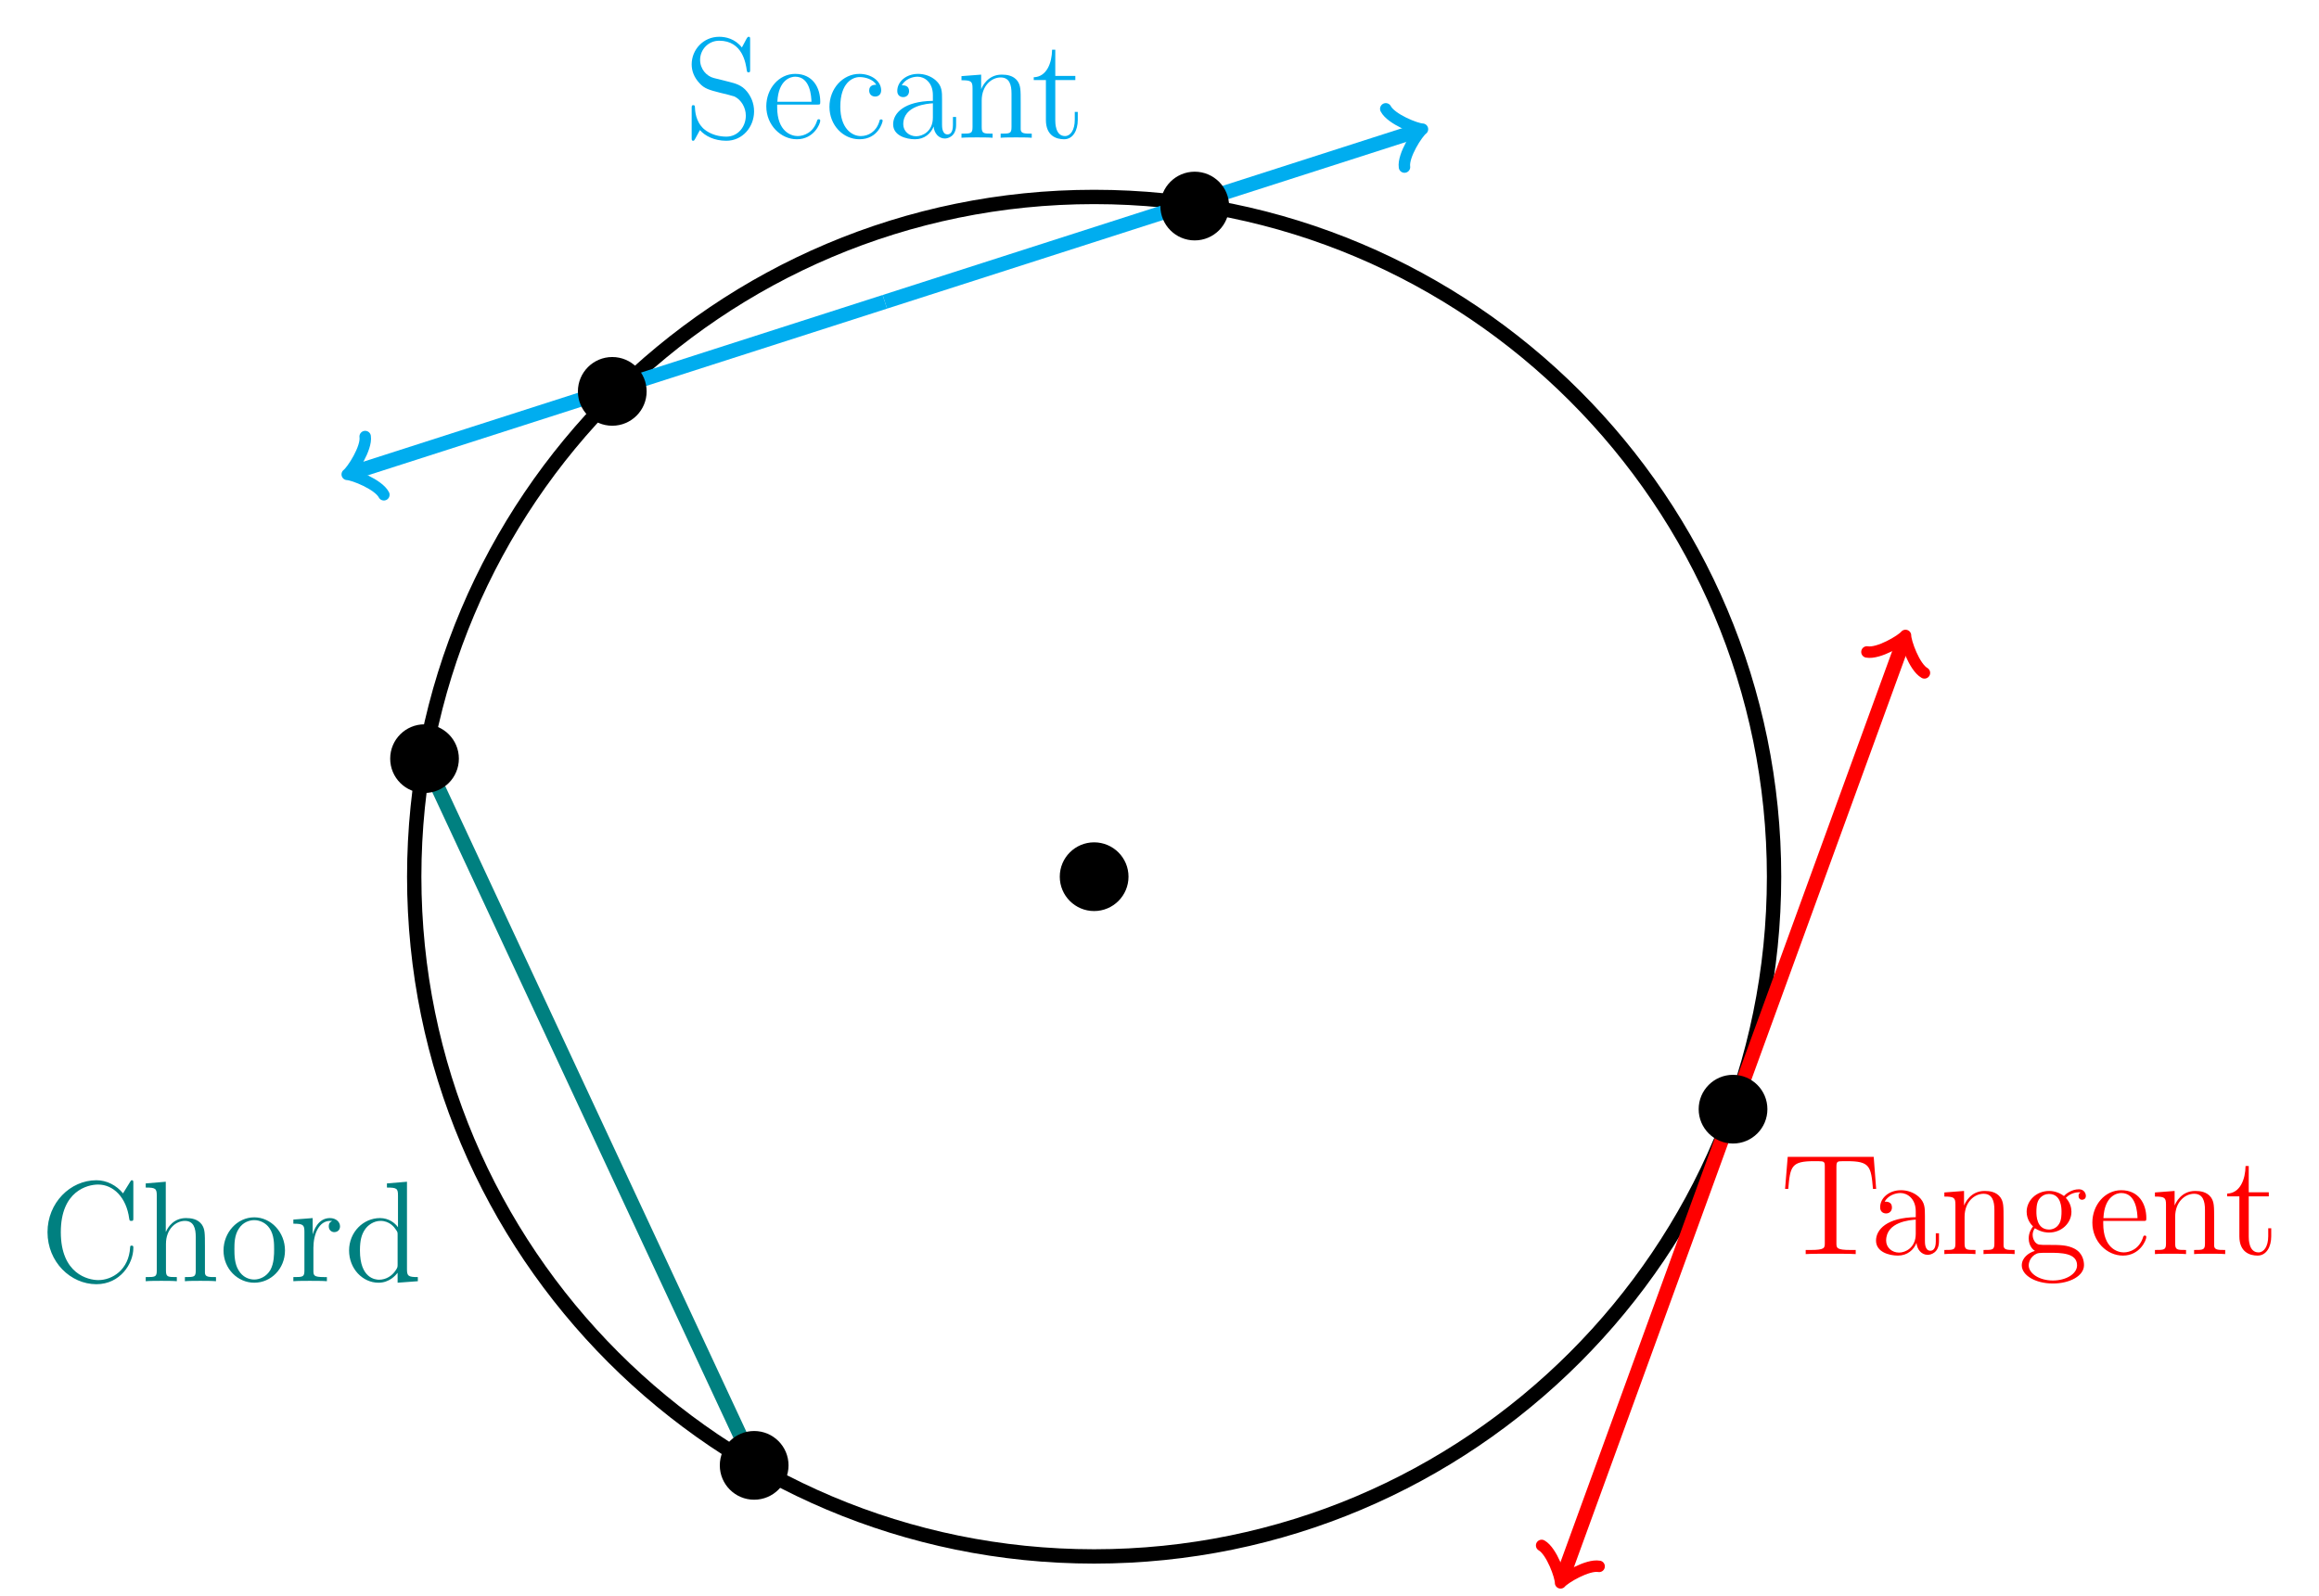
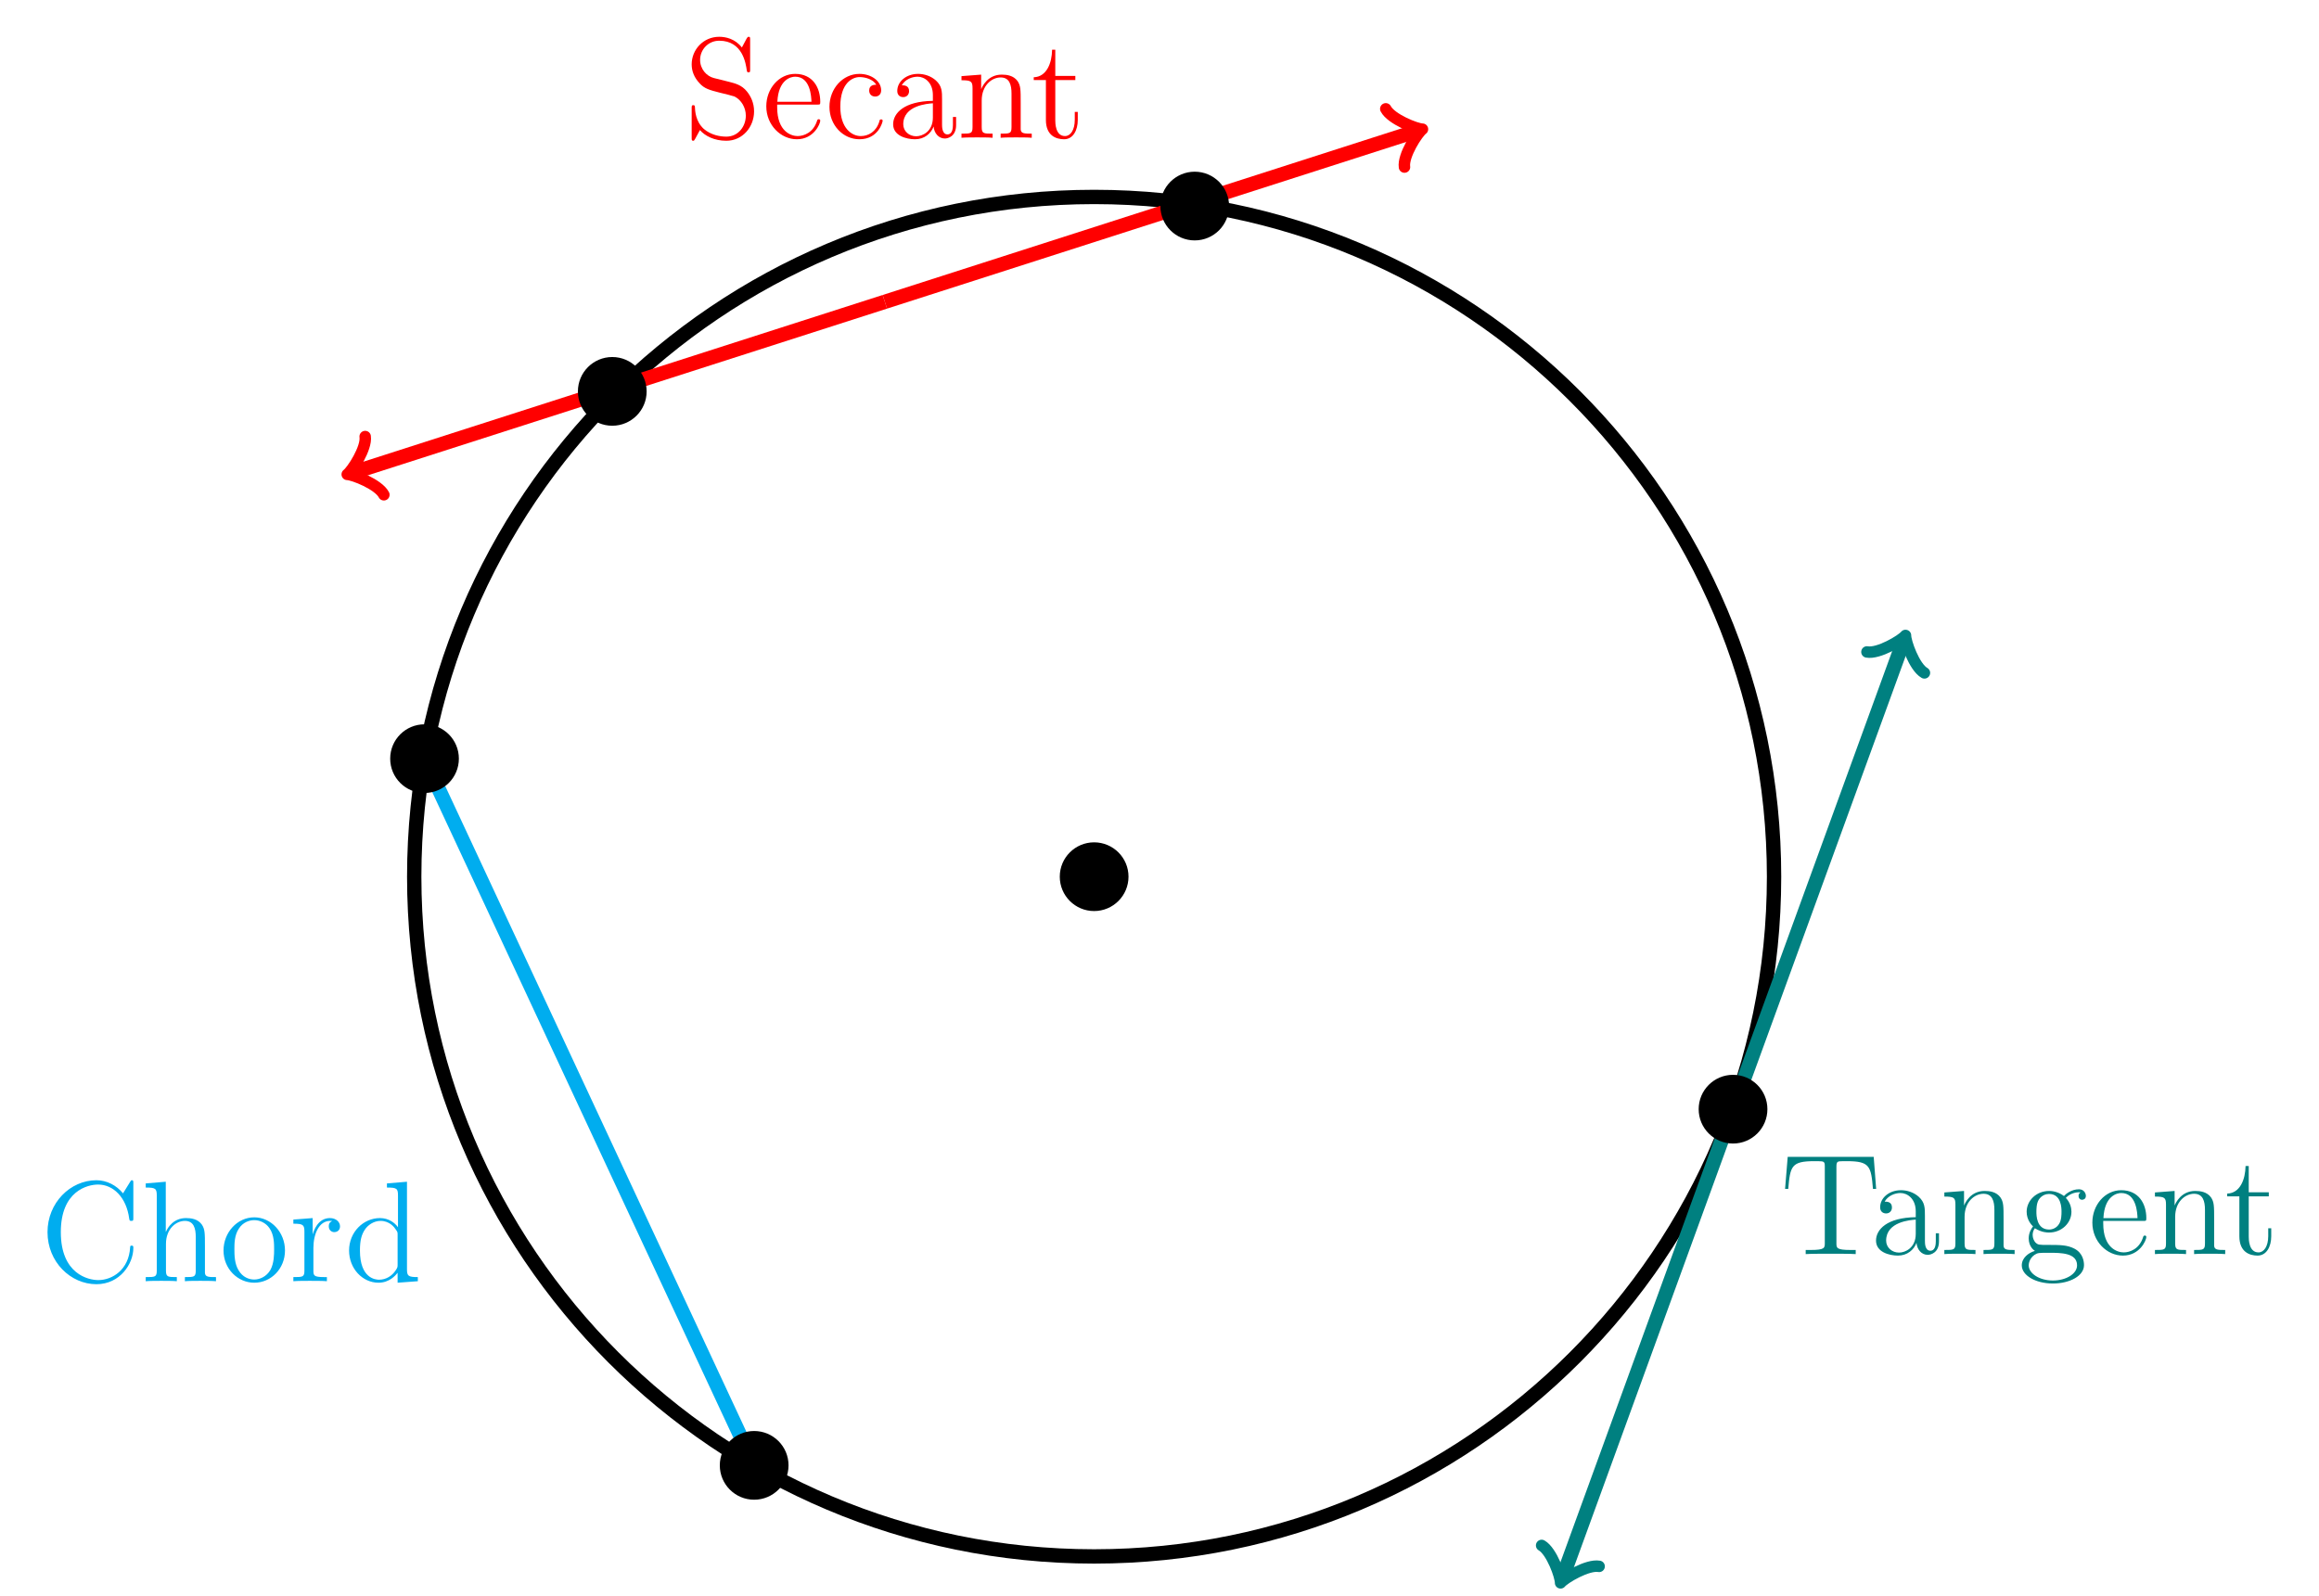
<svg xmlns="http://www.w3.org/2000/svg" xmlns:xlink="http://www.w3.org/1999/xlink" width="193.365" height="133.062" viewBox="0 0 193.365 133.062">
  <defs>
    <g>
      <g id="glyph-0-0">
        <path d="M 7.812 -8.109 L 0.641 -8.109 L 0.422 -5.438 L 0.688 -5.438 C 0.844 -7.328 0.953 -7.75 2.844 -7.75 C 3.062 -7.75 3.391 -7.75 3.484 -7.734 C 3.734 -7.703 3.734 -7.547 3.734 -7.281 L 3.734 -0.922 C 3.734 -0.516 3.734 -0.344 2.562 -0.344 L 2.141 -0.344 L 2.141 0 C 2.516 -0.031 3.75 -0.031 4.219 -0.031 C 4.688 -0.031 5.922 -0.031 6.312 0 L 6.312 -0.344 L 5.875 -0.344 C 4.703 -0.344 4.703 -0.516 4.703 -0.922 L 4.703 -7.281 C 4.703 -7.578 4.734 -7.688 4.922 -7.734 C 5.016 -7.75 5.359 -7.75 5.594 -7.75 C 7.484 -7.75 7.594 -7.328 7.75 -5.438 L 8.016 -5.438 Z M 7.812 -8.109 " />
      </g>
      <g id="glyph-0-1">
        <path d="M 4.609 -3.188 C 4.609 -3.844 4.609 -4.312 4.094 -4.781 C 3.672 -5.156 3.125 -5.328 2.609 -5.328 C 1.625 -5.328 0.875 -4.688 0.875 -3.906 C 0.875 -3.562 1.094 -3.391 1.375 -3.391 C 1.656 -3.391 1.859 -3.594 1.859 -3.891 C 1.859 -4.375 1.438 -4.375 1.25 -4.375 C 1.531 -4.875 2.109 -5.094 2.578 -5.094 C 3.125 -5.094 3.844 -4.641 3.844 -3.562 L 3.844 -3.078 C 1.438 -3.047 0.531 -2.047 0.531 -1.125 C 0.531 -0.172 1.625 0.125 2.359 0.125 C 3.141 0.125 3.688 -0.359 3.906 -0.938 C 3.953 -0.375 4.328 0.062 4.844 0.062 C 5.094 0.062 5.781 -0.109 5.781 -1.062 L 5.781 -1.734 L 5.516 -1.734 L 5.516 -1.062 C 5.516 -0.375 5.234 -0.281 5.062 -0.281 C 4.609 -0.281 4.609 -0.922 4.609 -1.094 Z M 3.844 -1.688 C 3.844 -0.516 2.969 -0.125 2.453 -0.125 C 1.859 -0.125 1.375 -0.547 1.375 -1.125 C 1.375 -2.703 3.406 -2.844 3.844 -2.875 Z M 3.844 -1.688 " />
      </g>
      <g id="glyph-0-2">
        <path d="M 5.312 -2.906 C 5.312 -4.016 5.312 -4.344 5.047 -4.734 C 4.703 -5.203 4.141 -5.266 3.734 -5.266 C 2.562 -5.266 2.109 -4.281 2.016 -4.047 L 2.016 -5.266 L 0.375 -5.141 L 0.375 -4.797 C 1.188 -4.797 1.297 -4.703 1.297 -4.125 L 1.297 -0.891 C 1.297 -0.344 1.156 -0.344 0.375 -0.344 L 0.375 0 C 0.688 -0.031 1.344 -0.031 1.672 -0.031 C 2.016 -0.031 2.672 -0.031 2.969 0 L 2.969 -0.344 C 2.219 -0.344 2.062 -0.344 2.062 -0.891 L 2.062 -3.109 C 2.062 -4.359 2.891 -5.031 3.641 -5.031 C 4.375 -5.031 4.547 -4.422 4.547 -3.688 L 4.547 -0.891 C 4.547 -0.344 4.406 -0.344 3.641 -0.344 L 3.641 0 C 3.938 -0.031 4.594 -0.031 4.922 -0.031 C 5.266 -0.031 5.922 -0.031 6.234 0 L 6.234 -0.344 C 5.625 -0.344 5.328 -0.344 5.312 -0.703 Z M 5.312 -2.906 " />
      </g>
      <g id="glyph-0-3">
        <path d="M 1.422 -2.156 C 1.984 -1.797 2.469 -1.797 2.594 -1.797 C 3.672 -1.797 4.469 -2.609 4.469 -3.531 C 4.469 -3.844 4.375 -4.297 4 -4.688 C 4.453 -5.156 5.016 -5.156 5.078 -5.156 C 5.125 -5.156 5.188 -5.156 5.234 -5.141 C 5.109 -5.094 5.062 -4.969 5.062 -4.844 C 5.062 -4.672 5.172 -4.531 5.359 -4.531 C 5.469 -4.531 5.672 -4.594 5.672 -4.859 C 5.672 -5.062 5.516 -5.406 5.094 -5.406 C 4.469 -5.406 4 -5.016 3.844 -4.844 C 3.484 -5.109 3.062 -5.266 2.609 -5.266 C 1.531 -5.266 0.734 -4.453 0.734 -3.531 C 0.734 -2.859 1.141 -2.422 1.266 -2.312 C 1.125 -2.125 0.906 -1.781 0.906 -1.312 C 0.906 -0.625 1.328 -0.328 1.422 -0.266 C 0.875 -0.109 0.328 0.328 0.328 0.938 C 0.328 1.766 1.453 2.453 2.922 2.453 C 4.344 2.453 5.516 1.812 5.516 0.922 C 5.516 0.625 5.438 -0.078 4.719 -0.453 C 4.109 -0.766 3.516 -0.766 2.484 -0.766 C 1.75 -0.766 1.672 -0.766 1.453 -0.984 C 1.344 -1.109 1.234 -1.344 1.234 -1.594 C 1.234 -1.797 1.297 -2 1.422 -2.156 Z M 2.609 -2.047 C 1.547 -2.047 1.547 -3.25 1.547 -3.531 C 1.547 -3.734 1.547 -4.234 1.75 -4.547 C 1.984 -4.906 2.344 -5.016 2.594 -5.016 C 3.641 -5.016 3.641 -3.812 3.641 -3.531 C 3.641 -3.328 3.641 -2.828 3.438 -2.516 C 3.219 -2.156 2.859 -2.047 2.609 -2.047 Z M 2.922 2.203 C 1.781 2.203 0.906 1.609 0.906 0.938 C 0.906 0.844 0.938 0.375 1.391 0.062 C 1.656 -0.109 1.75 -0.109 2.594 -0.109 C 3.578 -0.109 4.938 -0.109 4.938 0.938 C 4.938 1.641 4.031 2.203 2.922 2.203 Z M 2.922 2.203 " />
      </g>
      <g id="glyph-0-4">
        <path d="M 4.578 -2.766 C 4.844 -2.766 4.859 -2.766 4.859 -3 C 4.859 -4.203 4.219 -5.328 2.766 -5.328 C 1.406 -5.328 0.359 -4.094 0.359 -2.625 C 0.359 -1.047 1.578 0.125 2.906 0.125 C 4.328 0.125 4.859 -1.172 4.859 -1.422 C 4.859 -1.5 4.812 -1.547 4.734 -1.547 C 4.641 -1.547 4.609 -1.484 4.594 -1.422 C 4.281 -0.422 3.484 -0.141 2.969 -0.141 C 2.469 -0.141 1.266 -0.484 1.266 -2.547 L 1.266 -2.766 Z M 1.281 -3 C 1.375 -4.875 2.422 -5.094 2.766 -5.094 C 4.047 -5.094 4.109 -3.406 4.125 -3 Z M 1.281 -3 " />
      </g>
      <g id="glyph-0-5">
        <path d="M 2.016 -4.812 L 3.688 -4.812 L 3.688 -5.156 L 2.016 -5.156 L 2.016 -7.344 L 1.75 -7.344 C 1.734 -6.234 1.297 -5.078 0.219 -5.047 L 0.219 -4.812 L 1.234 -4.812 L 1.234 -1.484 C 1.234 -0.156 2.109 0.125 2.75 0.125 C 3.5 0.125 3.891 -0.625 3.891 -1.484 L 3.891 -2.156 L 3.641 -2.156 L 3.641 -1.5 C 3.641 -0.641 3.281 -0.141 2.828 -0.141 C 2.016 -0.141 2.016 -1.25 2.016 -1.453 Z M 2.016 -4.812 " />
      </g>
      <g id="glyph-0-6">
        <path d="M 2.484 -4.984 C 1.875 -5.141 1.344 -5.734 1.344 -6.5 C 1.344 -7.344 2.016 -8.094 2.938 -8.094 C 4.906 -8.094 5.156 -6.156 5.234 -5.641 C 5.266 -5.5 5.266 -5.453 5.375 -5.453 C 5.516 -5.453 5.516 -5.516 5.516 -5.719 L 5.516 -8.141 C 5.516 -8.359 5.516 -8.422 5.391 -8.422 C 5.359 -8.422 5.312 -8.422 5.219 -8.266 L 4.828 -7.531 C 4.25 -8.266 3.469 -8.422 2.938 -8.422 C 1.609 -8.422 0.641 -7.344 0.641 -6.125 C 0.641 -5.562 0.844 -5.031 1.297 -4.547 C 1.703 -4.094 2.125 -3.984 2.969 -3.766 C 3.391 -3.672 4.047 -3.5 4.219 -3.438 C 4.781 -3.156 5.156 -2.516 5.156 -1.844 C 5.156 -0.938 4.516 -0.094 3.531 -0.094 C 2.984 -0.094 2.25 -0.234 1.656 -0.734 C 0.969 -1.359 0.922 -2.219 0.906 -2.625 C 0.891 -2.719 0.797 -2.719 0.781 -2.719 C 0.641 -2.719 0.641 -2.656 0.641 -2.438 L 0.641 -0.031 C 0.641 0.188 0.641 0.25 0.766 0.25 C 0.844 0.25 0.844 0.234 0.938 0.078 C 0.984 -0.016 1.234 -0.453 1.328 -0.641 C 1.75 -0.156 2.516 0.25 3.531 0.25 C 4.875 0.25 5.844 -0.891 5.844 -2.203 C 5.844 -2.922 5.562 -3.469 5.25 -3.859 C 4.812 -4.406 4.266 -4.531 3.797 -4.656 Z M 2.484 -4.984 " />
      </g>
      <g id="glyph-0-7">
        <path d="M 4.328 -4.422 C 4.188 -4.422 3.734 -4.422 3.734 -3.938 C 3.734 -3.641 3.938 -3.438 4.234 -3.438 C 4.5 -3.438 4.734 -3.609 4.734 -3.953 C 4.734 -4.75 3.891 -5.328 2.922 -5.328 C 1.531 -5.328 0.422 -4.094 0.422 -2.578 C 0.422 -1.047 1.562 0.125 2.922 0.125 C 4.5 0.125 4.859 -1.312 4.859 -1.422 C 4.859 -1.531 4.766 -1.531 4.734 -1.531 C 4.625 -1.531 4.609 -1.5 4.578 -1.344 C 4.312 -0.5 3.672 -0.141 3.031 -0.141 C 2.297 -0.141 1.328 -0.781 1.328 -2.594 C 1.328 -4.578 2.344 -5.062 2.938 -5.062 C 3.391 -5.062 4.047 -4.891 4.328 -4.422 Z M 4.328 -4.422 " />
      </g>
      <g id="glyph-0-8">
        <path d="M 7.797 -8.141 C 7.797 -8.359 7.797 -8.422 7.672 -8.422 C 7.609 -8.422 7.594 -8.391 7.516 -8.266 L 6.938 -7.328 C 6.391 -8 5.578 -8.422 4.719 -8.422 C 2.531 -8.422 0.641 -6.531 0.641 -4.094 C 0.641 -1.609 2.562 0.25 4.719 0.25 C 6.688 0.25 7.797 -1.453 7.797 -2.766 C 7.797 -2.906 7.797 -2.969 7.656 -2.969 C 7.547 -2.969 7.531 -2.922 7.531 -2.828 C 7.422 -0.938 6.031 -0.094 4.875 -0.094 C 4.047 -0.094 1.75 -0.594 1.75 -4.094 C 1.75 -7.547 4 -8.062 4.859 -8.062 C 6.125 -8.062 7.219 -7 7.453 -5.219 C 7.484 -5.062 7.484 -5.031 7.625 -5.031 C 7.797 -5.031 7.797 -5.062 7.797 -5.312 Z M 7.797 -8.141 " />
      </g>
      <g id="glyph-0-9">
        <path d="M 5.312 -2.906 C 5.312 -4.016 5.312 -4.344 5.047 -4.734 C 4.703 -5.203 4.141 -5.266 3.734 -5.266 C 2.703 -5.266 2.219 -4.5 2.062 -4.125 L 2.047 -4.125 L 2.047 -8.297 L 0.375 -8.156 L 0.375 -7.812 C 1.188 -7.812 1.297 -7.734 1.297 -7.141 L 1.297 -0.891 C 1.297 -0.344 1.156 -0.344 0.375 -0.344 L 0.375 0 C 0.688 -0.031 1.344 -0.031 1.672 -0.031 C 2.016 -0.031 2.672 -0.031 2.969 0 L 2.969 -0.344 C 2.219 -0.344 2.062 -0.344 2.062 -0.891 L 2.062 -3.109 C 2.062 -4.359 2.891 -5.031 3.641 -5.031 C 4.375 -5.031 4.547 -4.422 4.547 -3.688 L 4.547 -0.891 C 4.547 -0.344 4.406 -0.344 3.641 -0.344 L 3.641 0 C 3.938 -0.031 4.594 -0.031 4.922 -0.031 C 5.266 -0.031 5.922 -0.031 6.234 0 L 6.234 -0.344 C 5.625 -0.344 5.328 -0.344 5.312 -0.703 Z M 5.312 -2.906 " />
      </g>
      <g id="glyph-0-10">
        <path d="M 5.484 -2.562 C 5.484 -4.094 4.312 -5.328 2.922 -5.328 C 1.5 -5.328 0.359 -4.062 0.359 -2.562 C 0.359 -1.031 1.547 0.125 2.922 0.125 C 4.328 0.125 5.484 -1.047 5.484 -2.562 Z M 2.922 -0.141 C 2.484 -0.141 1.953 -0.328 1.609 -0.922 C 1.281 -1.453 1.266 -2.156 1.266 -2.672 C 1.266 -3.125 1.266 -3.844 1.641 -4.391 C 1.969 -4.906 2.5 -5.094 2.922 -5.094 C 3.375 -5.094 3.891 -4.875 4.203 -4.406 C 4.578 -3.859 4.578 -3.109 4.578 -2.672 C 4.578 -2.25 4.578 -1.5 4.266 -0.938 C 3.938 -0.375 3.375 -0.141 2.922 -0.141 Z M 2.922 -0.141 " />
      </g>
      <g id="glyph-0-11">
        <path d="M 2 -2.781 C 2 -3.938 2.469 -5.031 3.391 -5.031 C 3.484 -5.031 3.516 -5.031 3.562 -5.016 C 3.469 -4.969 3.281 -4.906 3.281 -4.578 C 3.281 -4.234 3.547 -4.094 3.734 -4.094 C 3.984 -4.094 4.219 -4.25 4.219 -4.578 C 4.219 -4.938 3.891 -5.266 3.375 -5.266 C 2.359 -5.266 2.016 -4.172 1.953 -3.938 L 1.938 -3.938 L 1.938 -5.266 L 0.328 -5.141 L 0.328 -4.797 C 1.141 -4.797 1.25 -4.703 1.25 -4.125 L 1.25 -0.891 C 1.25 -0.344 1.109 -0.344 0.328 -0.344 L 0.328 0 C 0.672 -0.031 1.328 -0.031 1.688 -0.031 C 2.016 -0.031 2.859 -0.031 3.125 0 L 3.125 -0.344 L 2.891 -0.344 C 2.016 -0.344 2 -0.484 2 -0.906 Z M 2 -2.781 " />
      </g>
      <g id="glyph-0-12">
        <path d="M 3.578 -8.156 L 3.578 -7.812 C 4.406 -7.812 4.5 -7.734 4.5 -7.141 L 4.5 -4.5 C 4.25 -4.859 3.734 -5.266 3 -5.266 C 1.609 -5.266 0.422 -4.094 0.422 -2.562 C 0.422 -1.047 1.547 0.125 2.875 0.125 C 3.781 0.125 4.297 -0.484 4.469 -0.703 L 4.469 0.125 L 6.156 0 L 6.156 -0.344 C 5.344 -0.344 5.25 -0.438 5.25 -1.016 L 5.25 -8.297 Z M 4.469 -1.406 C 4.469 -1.188 4.469 -1.141 4.297 -0.891 C 4.016 -0.469 3.531 -0.125 2.922 -0.125 C 2.625 -0.125 1.328 -0.234 1.328 -2.562 C 1.328 -3.422 1.469 -3.891 1.734 -4.297 C 1.969 -4.656 2.453 -5.031 3.047 -5.031 C 3.797 -5.031 4.203 -4.5 4.328 -4.297 C 4.469 -4.094 4.469 -4.078 4.469 -3.859 Z M 4.469 -1.406 " />
      </g>
    </g>
    <clipPath id="clip-0">
      <path clip-rule="nonzero" d="M 17 0 L 165 0 L 165 133.062 L 17 133.062 Z M 17 0 " />
    </clipPath>
    <clipPath id="clip-1">
      <path clip-rule="nonzero" d="M 113 75 L 162 75 L 162 133.062 L 113 133.062 Z M 113 75 " />
    </clipPath>
    <clipPath id="clip-2">
      <path clip-rule="nonzero" d="M 18 46 L 80 46 L 80 133.062 L 18 133.062 Z M 18 46 " />
    </clipPath>
    <clipPath id="clip-3">
      <path clip-rule="nonzero" d="M 43 103 L 83 103 L 83 133.062 L 43 133.062 Z M 43 103 " />
    </clipPath>
  </defs>
  <g clip-path="url(#clip-0)">
    <path fill="none" stroke-width="1.196" stroke-linecap="butt" stroke-linejoin="miter" stroke="rgb(0%, 0%, 0%)" stroke-opacity="1" stroke-miterlimit="10" d="M 56.695 0.001 C 56.695 31.313 31.312 56.692 -0.001 56.692 C -31.313 56.692 -56.692 31.313 -56.692 0.001 C -56.692 -31.312 -31.313 -56.694 -0.001 -56.694 C 31.312 -56.694 56.695 -31.312 56.695 0.001 Z M 56.695 0.001 " transform="matrix(1, 0, 0, -1, 91.231, 73.118)" />
  </g>
  <path fill-rule="nonzero" fill="rgb(0%, 0%, 0%)" fill-opacity="1" stroke-width="1.196" stroke-linecap="butt" stroke-linejoin="miter" stroke="rgb(0%, 0%, 0%)" stroke-opacity="1" stroke-miterlimit="10" d="M 2.269 0.001 C 2.269 1.251 1.253 2.266 -0.001 2.266 C -1.251 2.266 -2.266 1.251 -2.266 0.001 C -2.266 -1.253 -1.251 -2.269 -0.001 -2.269 C 1.253 -2.269 2.269 -1.253 2.269 0.001 Z M 2.269 0.001 " transform="matrix(1, 0, 0, -1, 91.231, 73.118)" />
  <g clip-path="url(#clip-1)">
-     <path fill="none" stroke-width="1.196" stroke-linecap="butt" stroke-linejoin="miter" stroke="rgb(100%, 0%, 0%)" stroke-opacity="1" stroke-miterlimit="10" d="M 53.273 -19.39 L 39.058 -58.448 " transform="matrix(1, 0, 0, -1, 91.231, 73.118)" />
+     <path fill="none" stroke-width="1.196" stroke-linecap="butt" stroke-linejoin="miter" stroke="rgb(0%, 50%, 50%)" stroke-opacity="1" stroke-miterlimit="10" d="M 53.273 -19.39 L 39.058 -58.448 " transform="matrix(1, 0, 0, -1, 91.231, 73.118)" />
  </g>
-   <path fill="none" stroke-width="0.956" stroke-linecap="round" stroke-linejoin="round" stroke="rgb(100%, 0%, 0%)" stroke-opacity="1" stroke-miterlimit="10" d="M -1.913 2.549 C -1.752 1.594 -0 0.161 0.479 -0.001 C 0 -0.159 -1.751 -1.595 -1.914 -2.552 " transform="matrix(-0.34201, 0.93968, 0.93968, 0.34201, 130.2901, 131.5661)" />
-   <path fill="none" stroke-width="1.196" stroke-linecap="butt" stroke-linejoin="miter" stroke="rgb(100%, 0%, 0%)" stroke-opacity="1" stroke-miterlimit="10" d="M 53.273 -19.39 L 67.492 19.665 " transform="matrix(1, 0, 0, -1, 91.231, 73.118)" />
-   <path fill="none" stroke-width="0.956" stroke-linecap="round" stroke-linejoin="round" stroke="rgb(100%, 0%, 0%)" stroke-opacity="1" stroke-miterlimit="10" d="M -1.911 2.55 C -1.754 1.593 -0.002 0.16 0.481 -0.001 C 0.002 -0.159 -1.753 -1.595 -1.913 -2.551 " transform="matrix(0.34201, -0.93968, -0.93968, -0.34201, 158.7215, 53.45128)" />
+   <path fill="none" stroke-width="0.956" stroke-linecap="round" stroke-linejoin="round" stroke="rgb(0%, 50%, 50%)" stroke-opacity="1" stroke-miterlimit="10" d="M -1.913 2.549 C -1.752 1.594 -0 0.161 0.479 -0.001 C 0 -0.159 -1.751 -1.595 -1.914 -2.552 " transform="matrix(-0.34201, 0.93968, 0.93968, 0.34201, 130.2901, 131.5661)" />
+   <path fill="none" stroke-width="1.196" stroke-linecap="butt" stroke-linejoin="miter" stroke="rgb(0%, 50%, 50%)" stroke-opacity="1" stroke-miterlimit="10" d="M 53.273 -19.39 L 67.492 19.665 " transform="matrix(1, 0, 0, -1, 91.231, 73.118)" />
+   <path fill="none" stroke-width="0.956" stroke-linecap="round" stroke-linejoin="round" stroke="rgb(0%, 50%, 50%)" stroke-opacity="1" stroke-miterlimit="10" d="M -1.911 2.55 C -1.754 1.593 -0.002 0.16 0.481 -0.001 C 0.002 -0.159 -1.753 -1.595 -1.913 -2.551 " transform="matrix(0.34201, -0.93968, -0.93968, -0.34201, 158.7215, 53.45128)" />
  <path fill-rule="nonzero" fill="rgb(0%, 0%, 0%)" fill-opacity="1" stroke-width="1.196" stroke-linecap="butt" stroke-linejoin="miter" stroke="rgb(0%, 0%, 0%)" stroke-opacity="1" stroke-miterlimit="10" d="M 55.542 -19.39 C 55.542 -18.14 54.527 -17.124 53.273 -17.124 C 52.023 -17.124 51.007 -18.14 51.007 -19.39 C 51.007 -20.644 52.023 -21.659 53.273 -21.659 C 54.527 -21.659 55.542 -20.644 55.542 -19.39 Z M 55.542 -19.39 " transform="matrix(1, 0, 0, -1, 91.231, 73.118)" />
-   <g fill="rgb(100%, 0%, 0%)" fill-opacity="1">
+   <g fill="rgb(0%, 50%, 50%)" fill-opacity="1">
    <use xlink:href="#glyph-0-0" x="148.423" y="104.596" />
  </g>
-   <g fill="rgb(100%, 0%, 0%)" fill-opacity="1">
+   <g fill="rgb(0%, 50%, 50%)" fill-opacity="1">
    <use xlink:href="#glyph-0-1" x="155.897" y="104.596" />
    <use xlink:href="#glyph-0-2" x="161.751" y="104.596" />
    <use xlink:href="#glyph-0-3" x="168.254" y="104.596" />
    <use xlink:href="#glyph-0-4" x="174.108" y="104.596" />
    <use xlink:href="#glyph-0-2" x="179.31" y="104.596" />
  </g>
-   <g fill="rgb(100%, 0%, 0%)" fill-opacity="1">
+   <g fill="rgb(0%, 50%, 50%)" fill-opacity="1">
    <use xlink:href="#glyph-0-5" x="185.491" y="104.596" />
  </g>
-   <path fill="none" stroke-width="1.196" stroke-linecap="butt" stroke-linejoin="miter" stroke="rgb(0%, 67.839%, 93.729%)" stroke-opacity="1" stroke-miterlimit="10" d="M -17.45 47.946 L 26.921 62.196 " transform="matrix(1, 0, 0, -1, 91.231, 73.118)" />
-   <path fill="none" stroke-width="0.956" stroke-linecap="round" stroke-linejoin="round" stroke="rgb(0%, 67.839%, 93.729%)" stroke-opacity="1" stroke-miterlimit="10" d="M -1.914 2.55 C -1.752 1.595 -0.002 0.159 0.48 0 C -0.002 -0.161 -1.754 -1.592 -1.914 -2.55 " transform="matrix(0.95207, -0.30574, -0.30574, -0.95207, 118.1522, 10.92061)" />
-   <path fill="none" stroke-width="1.196" stroke-linecap="butt" stroke-linejoin="miter" stroke="rgb(0%, 67.839%, 93.729%)" stroke-opacity="1" stroke-miterlimit="10" d="M -17.45 47.946 L -61.825 33.696 " transform="matrix(1, 0, 0, -1, 91.231, 73.118)" />
-   <path fill="none" stroke-width="0.956" stroke-linecap="round" stroke-linejoin="round" stroke="rgb(0%, 67.839%, 93.729%)" stroke-opacity="1" stroke-miterlimit="10" d="M -1.913 2.551 C -1.753 1.593 -0.001 0.161 0.476 -0.001 C -0.001 -0.159 -1.754 -1.594 -1.913 -2.548 " transform="matrix(-0.95207, 0.30574, 0.30574, 0.95207, 29.40684, 39.42134)" />
+   <path fill="none" stroke-width="1.196" stroke-linecap="butt" stroke-linejoin="miter" stroke="rgb(100%, 0%, 0%)" stroke-opacity="1" stroke-miterlimit="10" d="M -17.45 47.946 L 26.921 62.196 " transform="matrix(1, 0, 0, -1, 91.231, 73.118)" />
+   <path fill="none" stroke-width="0.956" stroke-linecap="round" stroke-linejoin="round" stroke="rgb(100%, 0%, 0%)" stroke-opacity="1" stroke-miterlimit="10" d="M -1.914 2.55 C -1.752 1.595 -0.002 0.159 0.48 0 C -0.002 -0.161 -1.754 -1.592 -1.914 -2.55 " transform="matrix(0.95207, -0.30574, -0.30574, -0.95207, 118.1522, 10.92061)" />
+   <path fill="none" stroke-width="1.196" stroke-linecap="butt" stroke-linejoin="miter" stroke="rgb(100%, 0%, 0%)" stroke-opacity="1" stroke-miterlimit="10" d="M -17.45 47.946 L -61.825 33.696 " transform="matrix(1, 0, 0, -1, 91.231, 73.118)" />
+   <path fill="none" stroke-width="0.956" stroke-linecap="round" stroke-linejoin="round" stroke="rgb(100%, 0%, 0%)" stroke-opacity="1" stroke-miterlimit="10" d="M -1.913 2.551 C -1.753 1.593 -0.001 0.161 0.476 -0.001 C -0.001 -0.159 -1.754 -1.594 -1.913 -2.548 " transform="matrix(-0.95207, 0.30574, 0.30574, 0.95207, 29.40684, 39.42134)" />
  <path fill-rule="nonzero" fill="rgb(0%, 0%, 0%)" fill-opacity="1" stroke-width="1.196" stroke-linecap="butt" stroke-linejoin="miter" stroke="rgb(0%, 0%, 0%)" stroke-opacity="1" stroke-miterlimit="10" d="M 10.656 55.934 C 10.656 57.184 9.64 58.2 8.386 58.2 C 7.136 58.2 6.121 57.184 6.121 55.934 C 6.121 54.681 7.136 53.665 8.386 53.665 C 9.64 53.665 10.656 54.681 10.656 55.934 Z M 10.656 55.934 " transform="matrix(1, 0, 0, -1, 91.231, 73.118)" />
  <path fill-rule="nonzero" fill="rgb(0%, 0%, 0%)" fill-opacity="1" stroke-width="1.196" stroke-linecap="butt" stroke-linejoin="miter" stroke="rgb(0%, 0%, 0%)" stroke-opacity="1" stroke-miterlimit="10" d="M -37.911 40.473 C -37.911 41.727 -38.926 42.743 -40.18 42.743 C -41.43 42.743 -42.446 41.727 -42.446 40.473 C -42.446 39.223 -41.43 38.208 -40.18 38.208 C -38.926 38.208 -37.911 39.223 -37.911 40.473 Z M -37.911 40.473 " transform="matrix(1, 0, 0, -1, 91.231, 73.118)" />
-   <g fill="rgb(0%, 67.839%, 93.729%)" fill-opacity="1">
+   <g fill="rgb(100%, 0%, 0%)" fill-opacity="1">
    <use xlink:href="#glyph-0-6" x="57.033" y="11.49" />
    <use xlink:href="#glyph-0-4" x="63.537" y="11.49" />
    <use xlink:href="#glyph-0-7" x="68.74" y="11.49" />
    <use xlink:href="#glyph-0-1" x="73.942" y="11.49" />
    <use xlink:href="#glyph-0-2" x="79.796" y="11.49" />
  </g>
-   <g fill="rgb(0%, 67.839%, 93.729%)" fill-opacity="1">
+   <g fill="rgb(100%, 0%, 0%)" fill-opacity="1">
    <use xlink:href="#glyph-0-5" x="85.977" y="11.49" />
  </g>
  <g clip-path="url(#clip-2)">
-     <path fill="none" stroke-width="1.196" stroke-linecap="butt" stroke-linejoin="miter" stroke="rgb(0%, 50%, 50%)" stroke-opacity="1" stroke-miterlimit="10" d="M -55.833 9.845 L -28.348 -49.097 " transform="matrix(1, 0, 0, -1, 91.231, 73.118)" />
+     <path fill="none" stroke-width="1.196" stroke-linecap="butt" stroke-linejoin="miter" stroke="rgb(0%, 67.839%, 93.729%)" stroke-opacity="1" stroke-miterlimit="10" d="M -55.833 9.845 L -28.348 -49.097 " transform="matrix(1, 0, 0, -1, 91.231, 73.118)" />
  </g>
-   <g fill="rgb(0%, 50%, 50%)" fill-opacity="1">
+   <g fill="rgb(0%, 67.839%, 93.729%)" fill-opacity="1">
    <use xlink:href="#glyph-0-8" x="3.321" y="106.858" />
    <use xlink:href="#glyph-0-9" x="11.776" y="106.858" />
    <use xlink:href="#glyph-0-10" x="18.279" y="106.858" />
    <use xlink:href="#glyph-0-11" x="24.133" y="106.858" />
    <use xlink:href="#glyph-0-12" x="28.685" y="106.858" />
  </g>
  <path fill-rule="nonzero" fill="rgb(0%, 0%, 0%)" fill-opacity="1" stroke-width="1.196" stroke-linecap="butt" stroke-linejoin="miter" stroke="rgb(0%, 0%, 0%)" stroke-opacity="1" stroke-miterlimit="10" d="M -53.567 9.845 C -53.567 11.098 -54.579 12.11 -55.833 12.11 C -57.086 12.11 -58.098 11.098 -58.098 9.845 C -58.098 8.591 -57.086 7.579 -55.833 7.579 C -54.579 7.579 -53.567 8.591 -53.567 9.845 Z M -53.567 9.845 " transform="matrix(1, 0, 0, -1, 91.231, 73.118)" />
  <path fill-rule="nonzero" fill="rgb(0%, 0%, 0%)" fill-opacity="1" d="M 65.152 122.215 C 65.152 120.965 64.137 119.949 62.883 119.949 C 61.633 119.949 60.617 120.965 60.617 122.215 C 60.617 123.469 61.633 124.484 62.883 124.484 C 64.137 124.484 65.152 123.469 65.152 122.215 Z M 65.152 122.215 " />
  <g clip-path="url(#clip-3)">
    <path fill="none" stroke-width="1.196" stroke-linecap="butt" stroke-linejoin="miter" stroke="rgb(0%, 0%, 0%)" stroke-opacity="1" stroke-miterlimit="10" d="M -26.079 -49.097 C -26.079 -47.847 -27.094 -46.831 -28.348 -46.831 C -29.598 -46.831 -30.614 -47.847 -30.614 -49.097 C -30.614 -50.351 -29.598 -51.366 -28.348 -51.366 C -27.094 -51.366 -26.079 -50.351 -26.079 -49.097 Z M -26.079 -49.097 " transform="matrix(1, 0, 0, -1, 91.231, 73.118)" />
  </g>
</svg>
